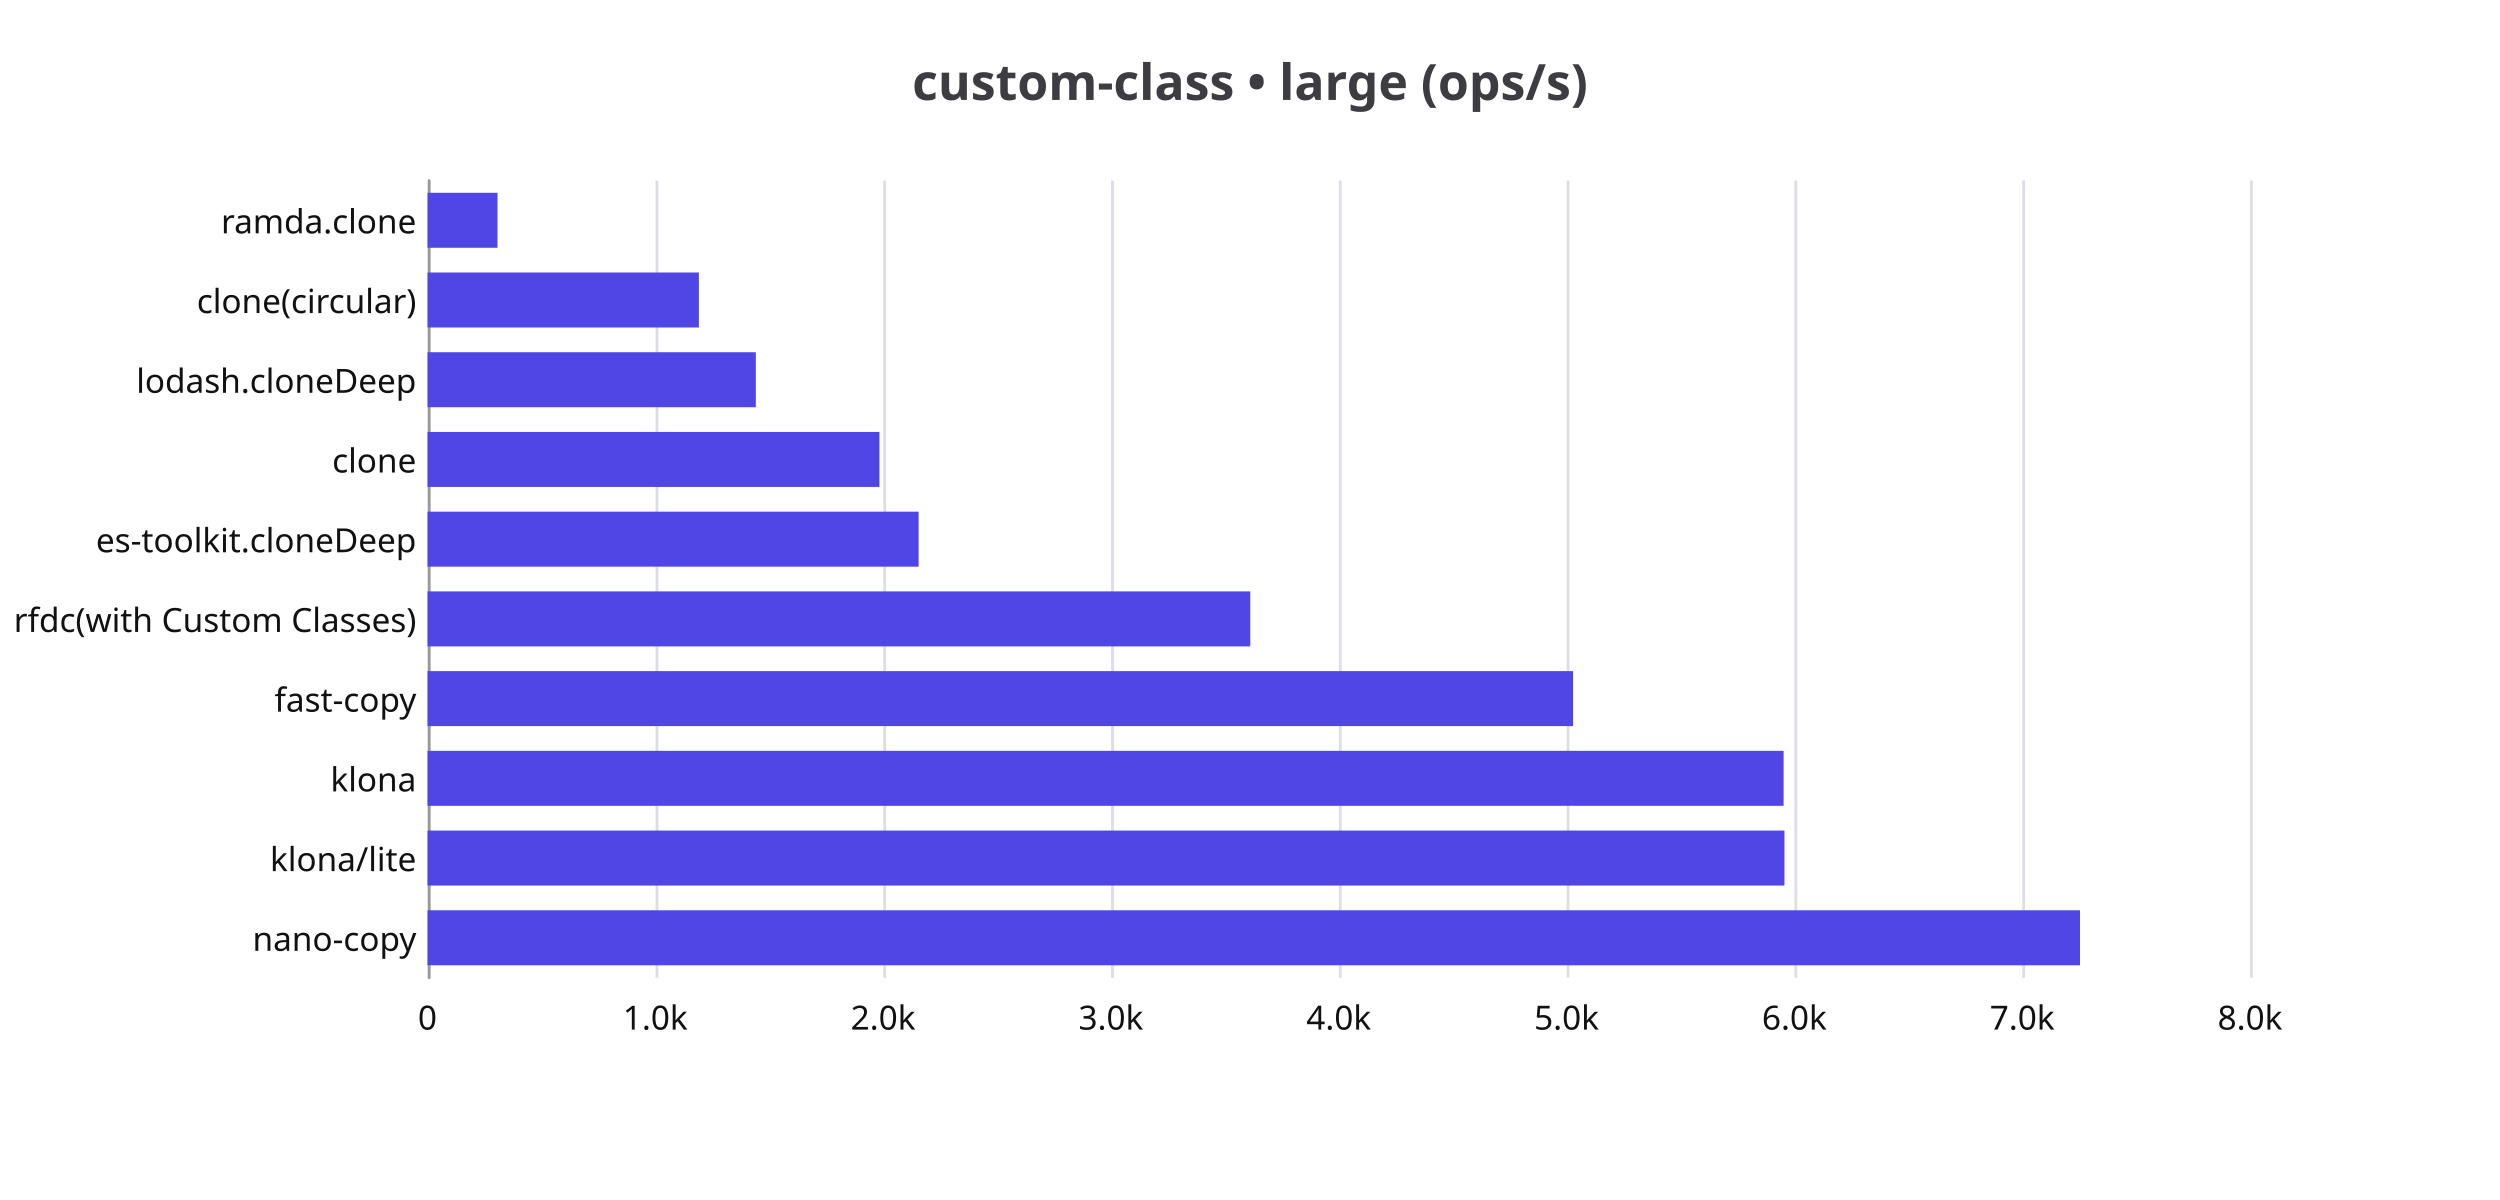
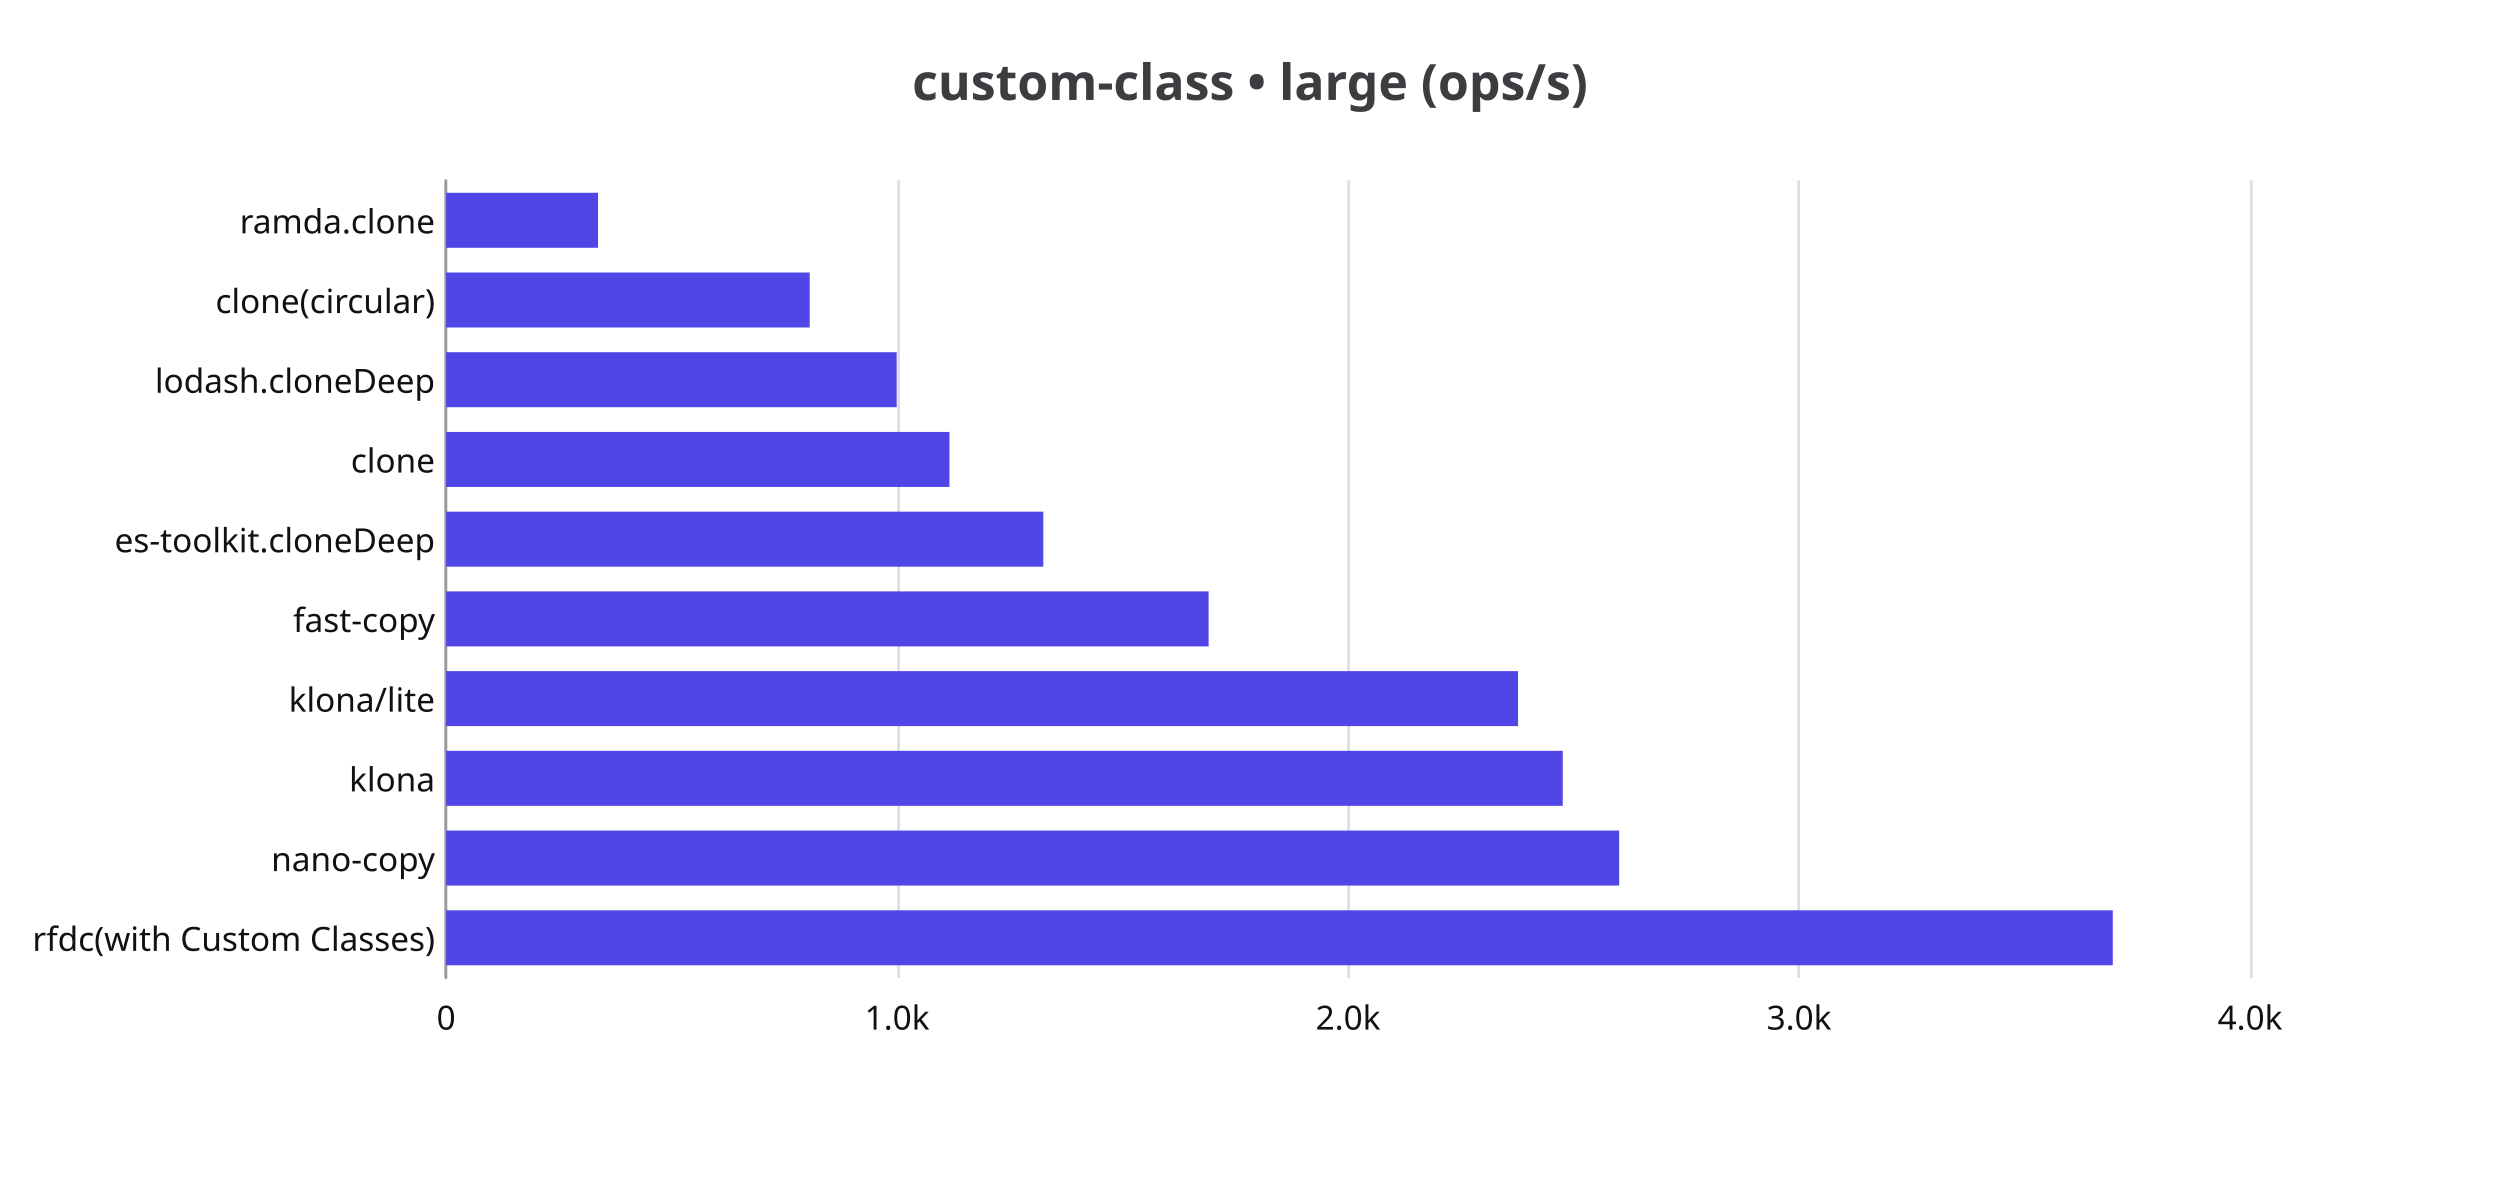
<svg xmlns="http://www.w3.org/2000/svg" width="900" height="432" version="1.1" baseProfile="full" viewBox="0 0 900 432">
  <rect width="900" height="432" x="0" y="0" fill="#ffffff" />
-   <path d="M154.5 65L154.5 352" fill="none" pointer-events="visible" stroke="#dbdee4" class="zr9-cls-18" />
-   <path d="M236.5 65L236.5 352" fill="none" pointer-events="visible" stroke="#dbdee4" class="zr9-cls-18" />
-   <path d="M318.5 65L318.5 352" fill="none" pointer-events="visible" stroke="#dbdee4" class="zr9-cls-18" />
-   <path d="M400.5 65L400.5 352" fill="none" pointer-events="visible" stroke="#dbdee4" class="zr9-cls-18" />
-   <path d="M482.5 65L482.5 352" fill="none" pointer-events="visible" stroke="#dbdee4" class="zr9-cls-18" />
-   <path d="M564.5 65L564.5 352" fill="none" pointer-events="visible" stroke="#dbdee4" class="zr9-cls-18" />
-   <path d="M646.5 65L646.5 352" fill="none" pointer-events="visible" stroke="#dbdee4" class="zr9-cls-18" />
-   <path d="M728.5 65L728.5 352" fill="none" pointer-events="visible" stroke="#dbdee4" class="zr9-cls-18" />
+   <path d="M160.5 65L160.5 352" fill="none" pointer-events="visible" stroke="#dbdee4" class="zr9-cls-18" />
+   <path d="M323.5 65L323.5 352" fill="none" pointer-events="visible" stroke="#dbdee4" class="zr9-cls-18" />
+   <path d="M485.5 65L485.5 352" fill="none" pointer-events="visible" stroke="#dbdee4" class="zr9-cls-18" />
+   <path d="M647.5 65L647.5 352" fill="none" pointer-events="visible" stroke="#dbdee4" class="zr9-cls-18" />
  <path d="M810.5 65L810.5 352" fill="none" pointer-events="visible" stroke="#dbdee4" class="zr9-cls-18" />
-   <path d="M154.5 352L154.5 65" fill="none" pointer-events="visible" stroke="#999" stroke-linecap="round" class="zr9-cls-18" />
-   <text dominant-baseline="central" text-anchor="end" style="font-size:12px;font-family:Microsoft YaHei;" xml:space="preserve" transform="translate(149.88 337.65)" fill="#111">  nano-copy</text>
-   <text dominant-baseline="central" text-anchor="end" style="font-size:12px;font-family:Microsoft YaHei;" xml:space="preserve" transform="translate(149.88 308.95)" fill="#111">  klona/lite</text>
-   <text dominant-baseline="central" text-anchor="end" style="font-size:12px;font-family:Microsoft YaHei;" xml:space="preserve" transform="translate(149.88 280.25)" fill="#111">  klona</text>
-   <text dominant-baseline="central" text-anchor="end" style="font-size:12px;font-family:Microsoft YaHei;" xml:space="preserve" transform="translate(149.88 251.55)" fill="#111">  fast-copy</text>
-   <text dominant-baseline="central" text-anchor="end" style="font-size:12px;font-family:Microsoft YaHei;" xml:space="preserve" transform="translate(149.88 222.85)" fill="#111">  rfdc(with Custom Classes)</text>
-   <text dominant-baseline="central" text-anchor="end" style="font-size:12px;font-family:Microsoft YaHei;" xml:space="preserve" transform="translate(149.88 194.15)" fill="#111">  es-toolkit.cloneDeep</text>
-   <text dominant-baseline="central" text-anchor="end" style="font-size:12px;font-family:Microsoft YaHei;" xml:space="preserve" transform="translate(149.88 165.45)" fill="#111">  clone</text>
-   <text dominant-baseline="central" text-anchor="end" style="font-size:12px;font-family:Microsoft YaHei;" xml:space="preserve" transform="translate(149.88 136.75)" fill="#111">  lodash.cloneDeep</text>
-   <text dominant-baseline="central" text-anchor="end" style="font-size:12px;font-family:Microsoft YaHei;" xml:space="preserve" transform="translate(149.88 108.05)" fill="#111">  clone(circular)</text>
-   <text dominant-baseline="central" text-anchor="end" style="font-size:12px;font-family:Microsoft YaHei;" xml:space="preserve" transform="translate(149.88 79.35)" fill="#111">  ramda.clone</text>
-   <text dominant-baseline="central" text-anchor="middle" style="font-size:12px;font-family:Microsoft YaHei;" y="6" transform="translate(153.88 360)" fill="#111">0</text>
-   <text dominant-baseline="central" text-anchor="middle" style="font-size:12px;font-family:Microsoft YaHei;" y="6" transform="translate(235.895 360)" fill="#111">1.0k</text>
-   <text dominant-baseline="central" text-anchor="middle" style="font-size:12px;font-family:Microsoft YaHei;" y="6" transform="translate(317.91 360)" fill="#111">2.0k</text>
-   <text dominant-baseline="central" text-anchor="middle" style="font-size:12px;font-family:Microsoft YaHei;" y="6" transform="translate(399.925 360)" fill="#111">3.0k</text>
-   <text dominant-baseline="central" text-anchor="middle" style="font-size:12px;font-family:Microsoft YaHei;" y="6" transform="translate(481.94 360)" fill="#111">4.0k</text>
-   <text dominant-baseline="central" text-anchor="middle" style="font-size:12px;font-family:Microsoft YaHei;" y="6" transform="translate(563.955 360)" fill="#111">5.0k</text>
-   <text dominant-baseline="central" text-anchor="middle" style="font-size:12px;font-family:Microsoft YaHei;" y="6" transform="translate(645.97 360)" fill="#111">6.0k</text>
-   <text dominant-baseline="central" text-anchor="middle" style="font-size:12px;font-family:Microsoft YaHei;" y="6" transform="translate(727.985 360)" fill="#111">7.0k</text>
-   <text dominant-baseline="central" text-anchor="middle" style="font-size:12px;font-family:Microsoft YaHei;" y="6" transform="translate(810 360)" fill="#111">8.0k</text>
-   <path d="M153.9 327.7l594.9 0l0 19.8l-594.9 0Z" fill="#4F46E5" ecmeta_series_index="0" ecmeta_data_index="0" ecmeta_ssr_type="chart" class="zr9-cls-19" />
-   <path d="M153.9 299l488.5 0l0 19.8l-488.5 0Z" fill="#4F46E5" ecmeta_series_index="0" ecmeta_data_index="1" ecmeta_ssr_type="chart" class="zr9-cls-19" />
-   <path d="M153.9 270.3l488.2 0l0 19.8l-488.2 0Z" fill="#4F46E5" ecmeta_series_index="0" ecmeta_data_index="2" ecmeta_ssr_type="chart" class="zr9-cls-19" />
-   <path d="M153.9 241.6l412.4 0l0 19.8l-412.4 0Z" fill="#4F46E5" ecmeta_series_index="0" ecmeta_data_index="3" ecmeta_ssr_type="chart" class="zr9-cls-19" />
-   <path d="M153.9 212.9l296.2 0l0 19.8l-296.2 0Z" fill="#4F46E5" ecmeta_series_index="0" ecmeta_data_index="4" ecmeta_ssr_type="chart" class="zr9-cls-19" />
-   <path d="M153.9 184.2l176.8 0l0 19.8l-176.8 0Z" fill="#4F46E5" ecmeta_series_index="0" ecmeta_data_index="5" ecmeta_ssr_type="chart" class="zr9-cls-19" />
-   <path d="M153.9 155.5l162.7 0l0 19.8l-162.7 0Z" fill="#4F46E5" ecmeta_series_index="0" ecmeta_data_index="6" ecmeta_ssr_type="chart" class="zr9-cls-19" />
-   <path d="M153.9 126.8l118.2 0l0 19.8l-118.2 0Z" fill="#4F46E5" ecmeta_series_index="0" ecmeta_data_index="7" ecmeta_ssr_type="chart" class="zr9-cls-19" />
-   <path d="M153.9 98.1l97.7 0l0 19.8l-97.7 0Z" fill="#4F46E5" ecmeta_series_index="0" ecmeta_data_index="8" ecmeta_ssr_type="chart" class="zr9-cls-19" />
-   <path d="M153.9 69.4l25.2 0l0 19.8l-25.2 0Z" fill="#4F46E5" ecmeta_series_index="0" ecmeta_data_index="9" ecmeta_ssr_type="chart" class="zr9-cls-19" />
+   <path d="M160.5 352L160.5 65" fill="none" pointer-events="visible" stroke="#999" stroke-linecap="round" class="zr9-cls-18" />
+   <text dominant-baseline="central" text-anchor="end" style="font-size:12px;font-family:Microsoft YaHei;" xml:space="preserve" transform="translate(156.6 337.65)" fill="#111">    rfdc(with Custom Classes)</text>
+   <text dominant-baseline="central" text-anchor="end" style="font-size:12px;font-family:Microsoft YaHei;" xml:space="preserve" transform="translate(156.6 308.95)" fill="#111">    nano-copy</text>
+   <text dominant-baseline="central" text-anchor="end" style="font-size:12px;font-family:Microsoft YaHei;" xml:space="preserve" transform="translate(156.6 280.25)" fill="#111">    klona</text>
+   <text dominant-baseline="central" text-anchor="end" style="font-size:12px;font-family:Microsoft YaHei;" xml:space="preserve" transform="translate(156.6 251.55)" fill="#111">    klona/lite</text>
+   <text dominant-baseline="central" text-anchor="end" style="font-size:12px;font-family:Microsoft YaHei;" xml:space="preserve" transform="translate(156.6 222.85)" fill="#111">    fast-copy</text>
+   <text dominant-baseline="central" text-anchor="end" style="font-size:12px;font-family:Microsoft YaHei;" xml:space="preserve" transform="translate(156.6 194.15)" fill="#111">    es-toolkit.cloneDeep</text>
+   <text dominant-baseline="central" text-anchor="end" style="font-size:12px;font-family:Microsoft YaHei;" xml:space="preserve" transform="translate(156.6 165.45)" fill="#111">    clone</text>
+   <text dominant-baseline="central" text-anchor="end" style="font-size:12px;font-family:Microsoft YaHei;" xml:space="preserve" transform="translate(156.6 136.75)" fill="#111">    lodash.cloneDeep</text>
+   <text dominant-baseline="central" text-anchor="end" style="font-size:12px;font-family:Microsoft YaHei;" xml:space="preserve" transform="translate(156.6 108.05)" fill="#111">    clone(circular)</text>
+   <text dominant-baseline="central" text-anchor="end" style="font-size:12px;font-family:Microsoft YaHei;" xml:space="preserve" transform="translate(156.6 79.35)" fill="#111">    ramda.clone</text>
+   <text dominant-baseline="central" text-anchor="middle" style="font-size:12px;font-family:Microsoft YaHei;" y="6" transform="translate(160.6 360)" fill="#111">0</text>
+   <text dominant-baseline="central" text-anchor="middle" style="font-size:12px;font-family:Microsoft YaHei;" y="6" transform="translate(322.95 360)" fill="#111">1.0k</text>
+   <text dominant-baseline="central" text-anchor="middle" style="font-size:12px;font-family:Microsoft YaHei;" y="6" transform="translate(485.3 360)" fill="#111">2.0k</text>
+   <text dominant-baseline="central" text-anchor="middle" style="font-size:12px;font-family:Microsoft YaHei;" y="6" transform="translate(647.65 360)" fill="#111">3.0k</text>
+   <text dominant-baseline="central" text-anchor="middle" style="font-size:12px;font-family:Microsoft YaHei;" y="6" transform="translate(810 360)" fill="#111">4.0k</text>
+   <path d="M160.6 327.7l600 0l0 19.8l-600 0Z" fill="#4F46E5" ecmeta_series_index="0" ecmeta_data_index="0" ecmeta_ssr_type="chart" class="zr9-cls-19" />
+   <path d="M160.6 299l422.3 0l0 19.8l-422.3 0Z" fill="#4F46E5" ecmeta_series_index="0" ecmeta_data_index="1" ecmeta_ssr_type="chart" class="zr9-cls-19" />
+   <path d="M160.6 270.3l402 0l0 19.8l-402 0Z" fill="#4F46E5" ecmeta_series_index="0" ecmeta_data_index="2" ecmeta_ssr_type="chart" class="zr9-cls-19" />
+   <path d="M160.6 241.6l385.9 0l0 19.8l-385.9 0Z" fill="#4F46E5" ecmeta_series_index="0" ecmeta_data_index="3" ecmeta_ssr_type="chart" class="zr9-cls-19" />
+   <path d="M160.6 212.9l274.5 0l0 19.8l-274.5 0Z" fill="#4F46E5" ecmeta_series_index="0" ecmeta_data_index="4" ecmeta_ssr_type="chart" class="zr9-cls-19" />
+   <path d="M160.6 184.2l215 0l0 19.8l-215 0Z" fill="#4F46E5" ecmeta_series_index="0" ecmeta_data_index="5" ecmeta_ssr_type="chart" class="zr9-cls-19" />
+   <path d="M160.6 155.5l181.2 0l0 19.8l-181.2 0Z" fill="#4F46E5" ecmeta_series_index="0" ecmeta_data_index="6" ecmeta_ssr_type="chart" class="zr9-cls-19" />
+   <path d="M160.6 126.8l162.2 0l0 19.8l-162.2 0Z" fill="#4F46E5" ecmeta_series_index="0" ecmeta_data_index="7" ecmeta_ssr_type="chart" class="zr9-cls-19" />
+   <path d="M160.6 98.1l130.9 0l0 19.8l-130.9 0Z" fill="#4F46E5" ecmeta_series_index="0" ecmeta_data_index="8" ecmeta_ssr_type="chart" class="zr9-cls-19" />
+   <path d="M160.6 69.4l54.7 0l0 19.8l-54.7 0Z" fill="#4F46E5" ecmeta_series_index="0" ecmeta_data_index="9" ecmeta_ssr_type="chart" class="zr9-cls-19" />
  <path d="M-121.7 -5l243.5 0l0 28l-243.5 0Z" transform="translate(450 20)" fill="rgb(0,0,0)" fill-opacity="0" stroke="#3c3c41" stroke-width="0" class="zr9-cls-18" />
  <text dominant-baseline="central" text-anchor="middle" style="font-size:18px;font-family:Microsoft YaHei;font-weight:bold;" xml:space="preserve" y="9" transform="translate(450 20)" fill="#3c3c41">custom-class • large (ops/s)</text>
  <style>
.zr9-cls-18:hover {
pointer-events:none;
}
.zr9-cls-19:hover {
cursor:pointer;
fill:rgba(86,77,251,1);
}



</style>
</svg>
